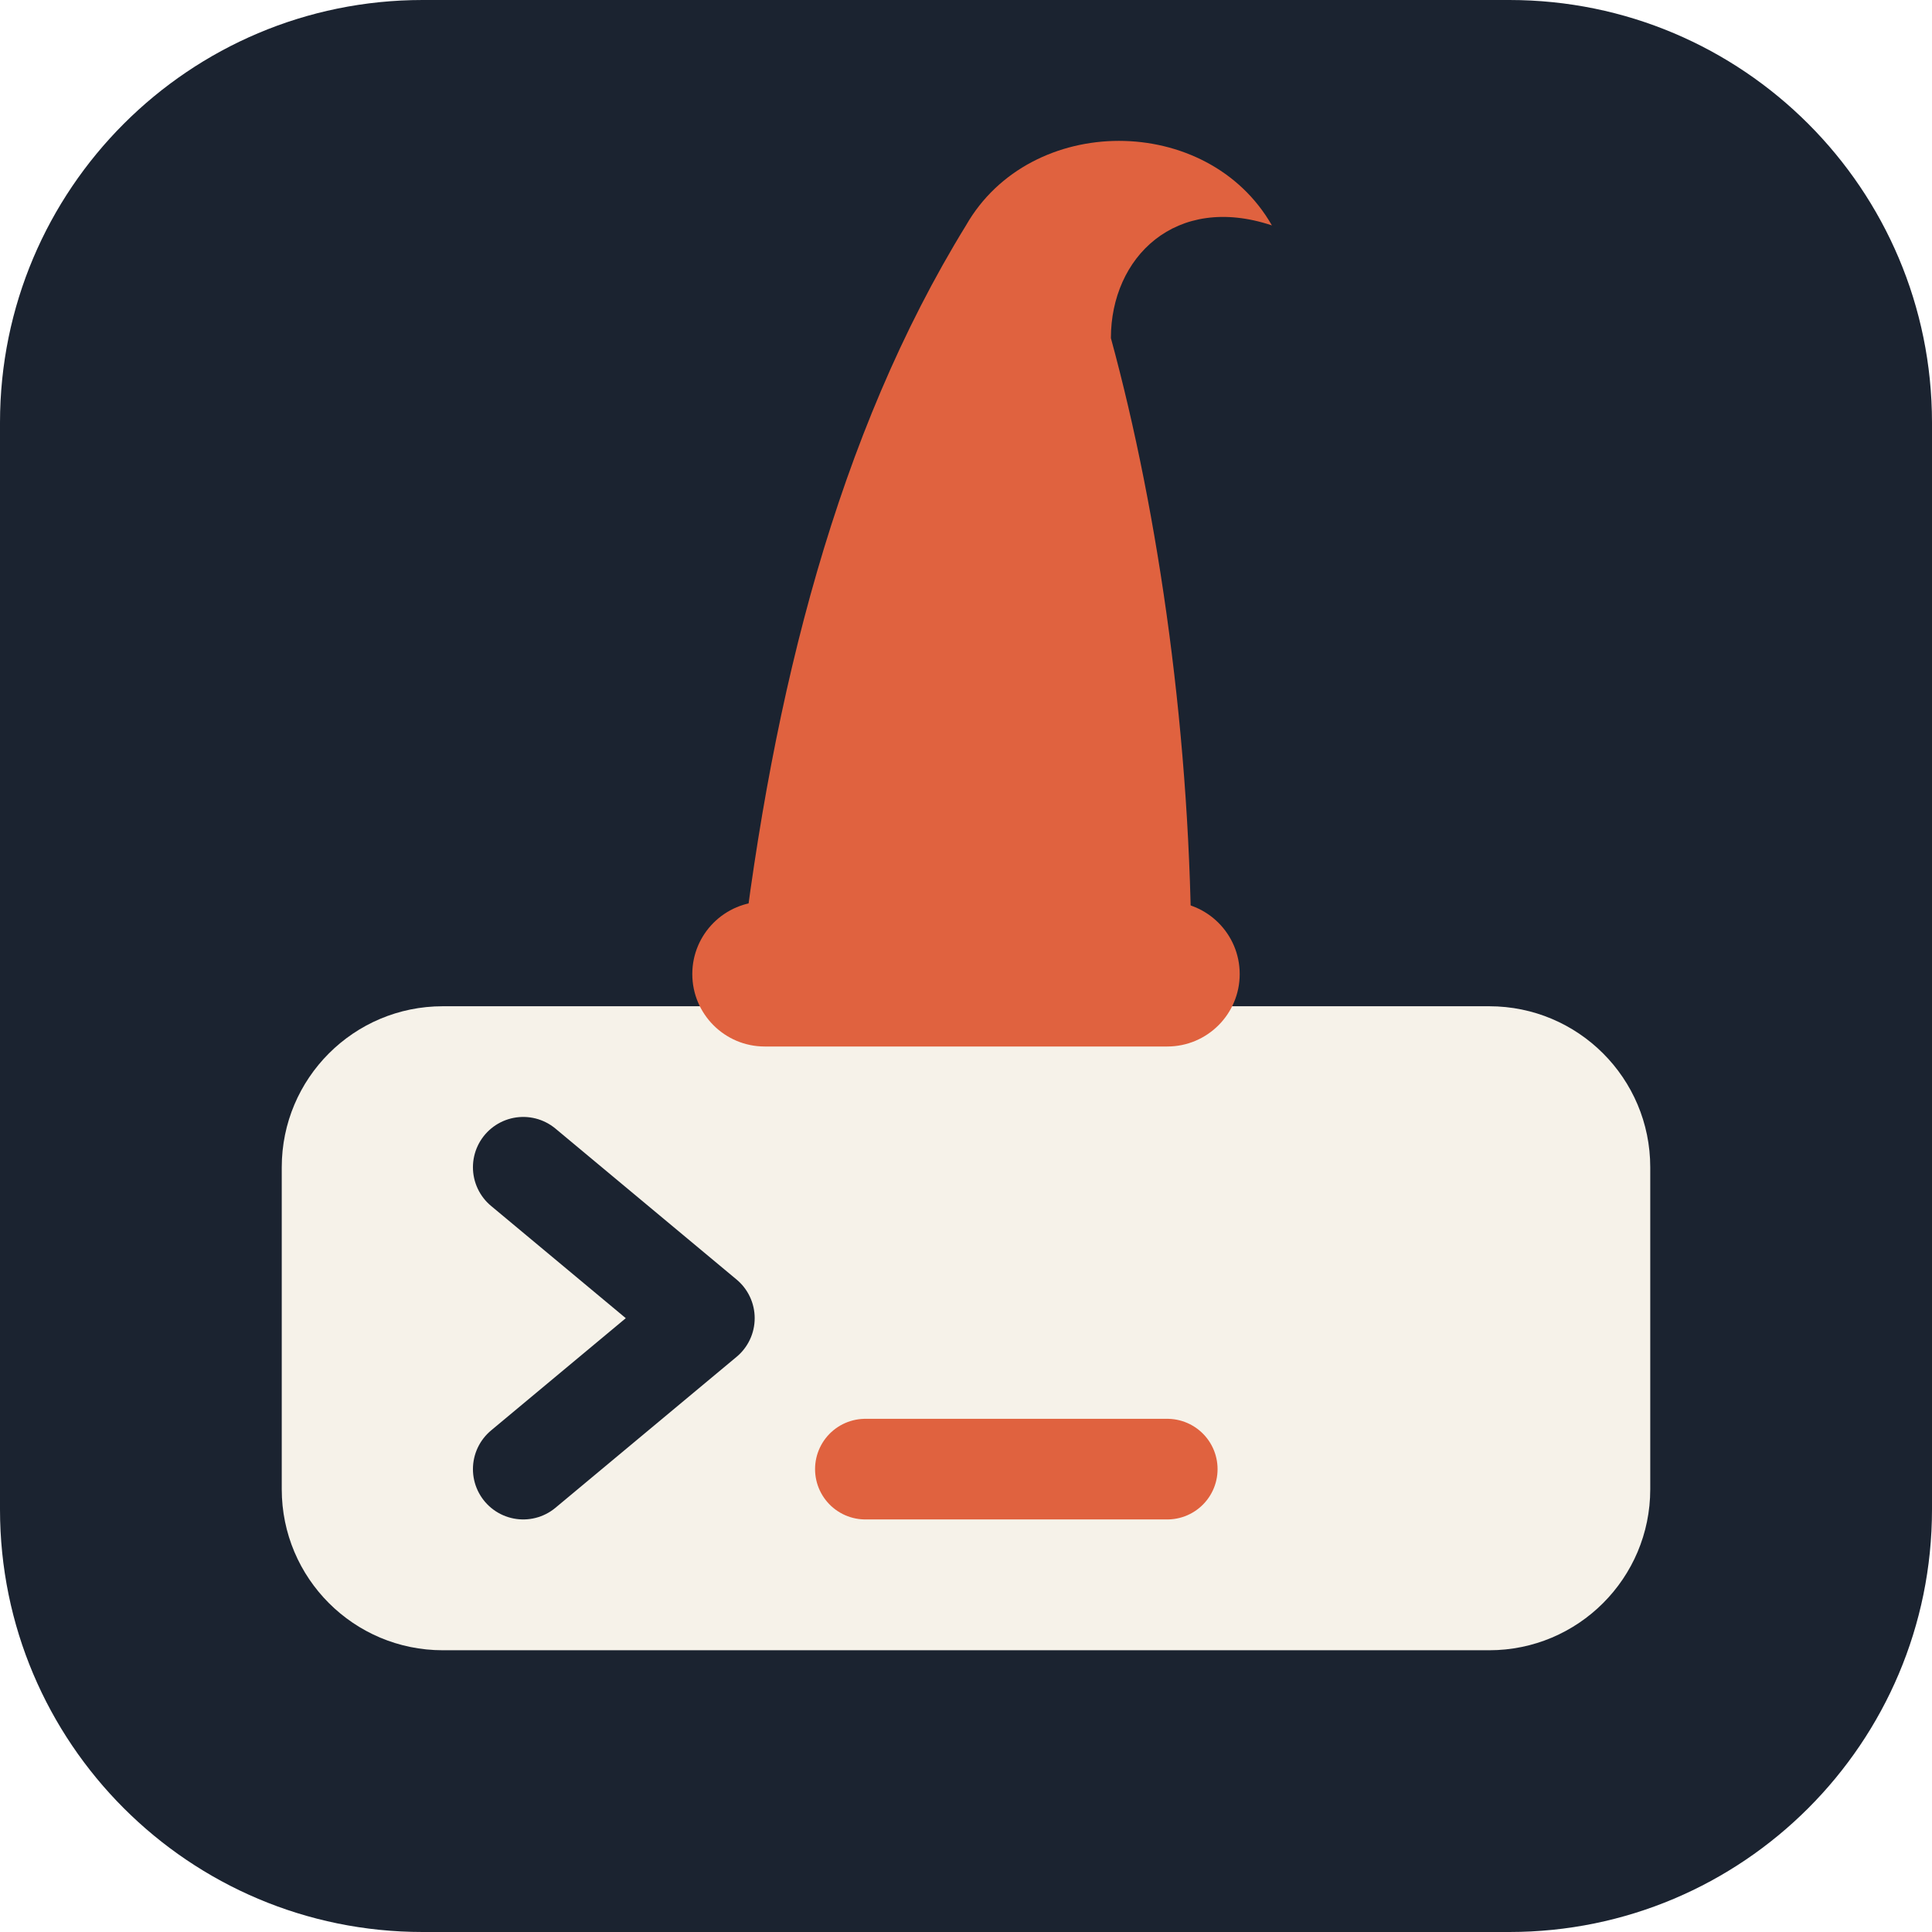
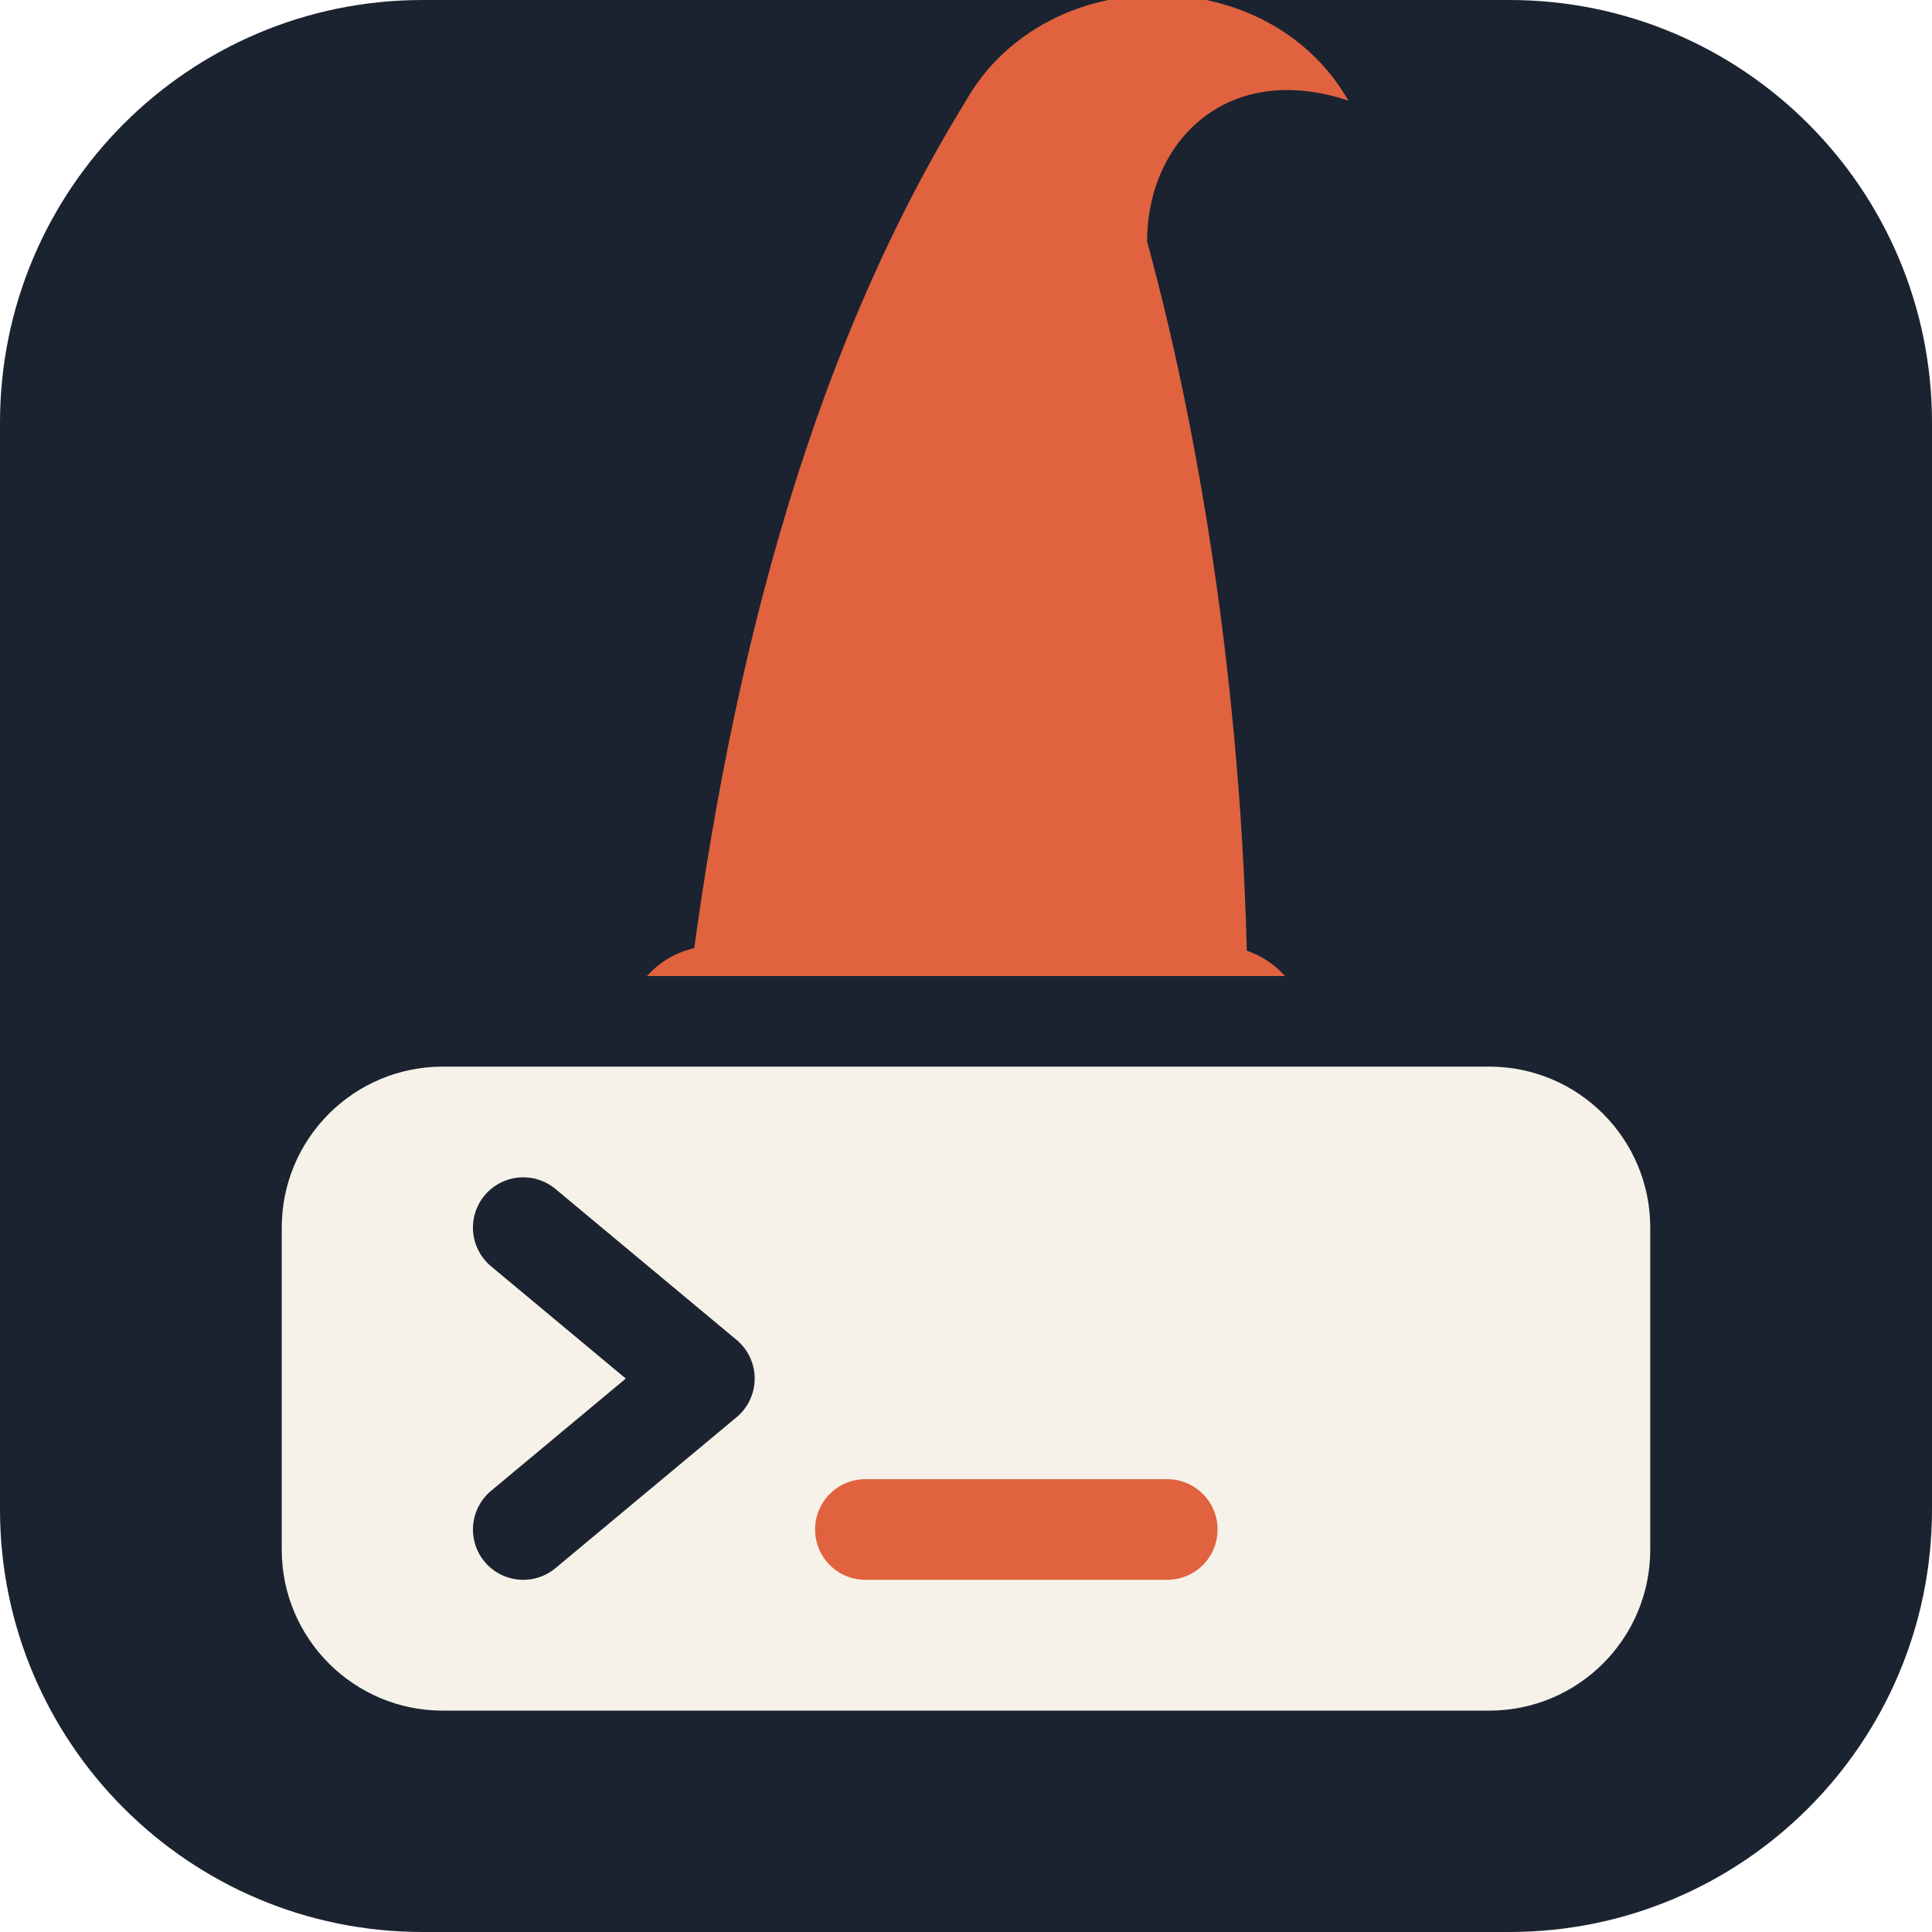
<svg xmlns="http://www.w3.org/2000/svg" viewBox="0 0 96 96" width="96" height="96" role="img" aria-label="nisse terminal icon">
  <rect id="tile" width="96" height="96" rx="21" fill="#1b2330" />
-   <rect id="window" x="14" y="50" width="68" height="32" rx="8" fill="#f6f2e9" />
-   <g id="prompt">
-     <polyline points="26,58 35,65.5 26,73" fill="none" stroke="#1b2330" stroke-width="5" stroke-linecap="round" stroke-linejoin="round" />
-     <line x1="43" y1="73" x2="58" y2="73" stroke="#e0623f" stroke-width="5" stroke-linecap="round" />
-   </g>
-   <g id="cap" transform="translate(48 52) scale(0.4)" fill="#e0623f">
+   <g id="cap" transform="translate(48 56) scale(0.5)" fill="#e0623f">
    <path d="M-28 -10 C-24 -44 -16 -76 0 -102 C8 -116 30 -116 38 -102 C26 -106 18 -98 18 -88 C24 -66 28 -38 28 -10 Z" />
    <rect x="-34" y="-18" width="68" height="18" rx="9" />
  </g>
+   <rect id="gap" x="9.5" y="48.5" width="77" height="41" rx="12" fill="#1b2330" />
+   <rect id="window" x="14" y="53" width="68" height="32" rx="8" fill="#f6f2e9" />
+   <g id="prompt">
+     <polyline points="26,61 35,68.5 26,76" fill="none" stroke="#1b2330" stroke-width="5" stroke-linecap="round" stroke-linejoin="round" />
+     <line x1="43" y1="76" x2="58" y2="76" stroke="#e0623f" stroke-width="5" stroke-linecap="round" />
+   </g>
</svg>
